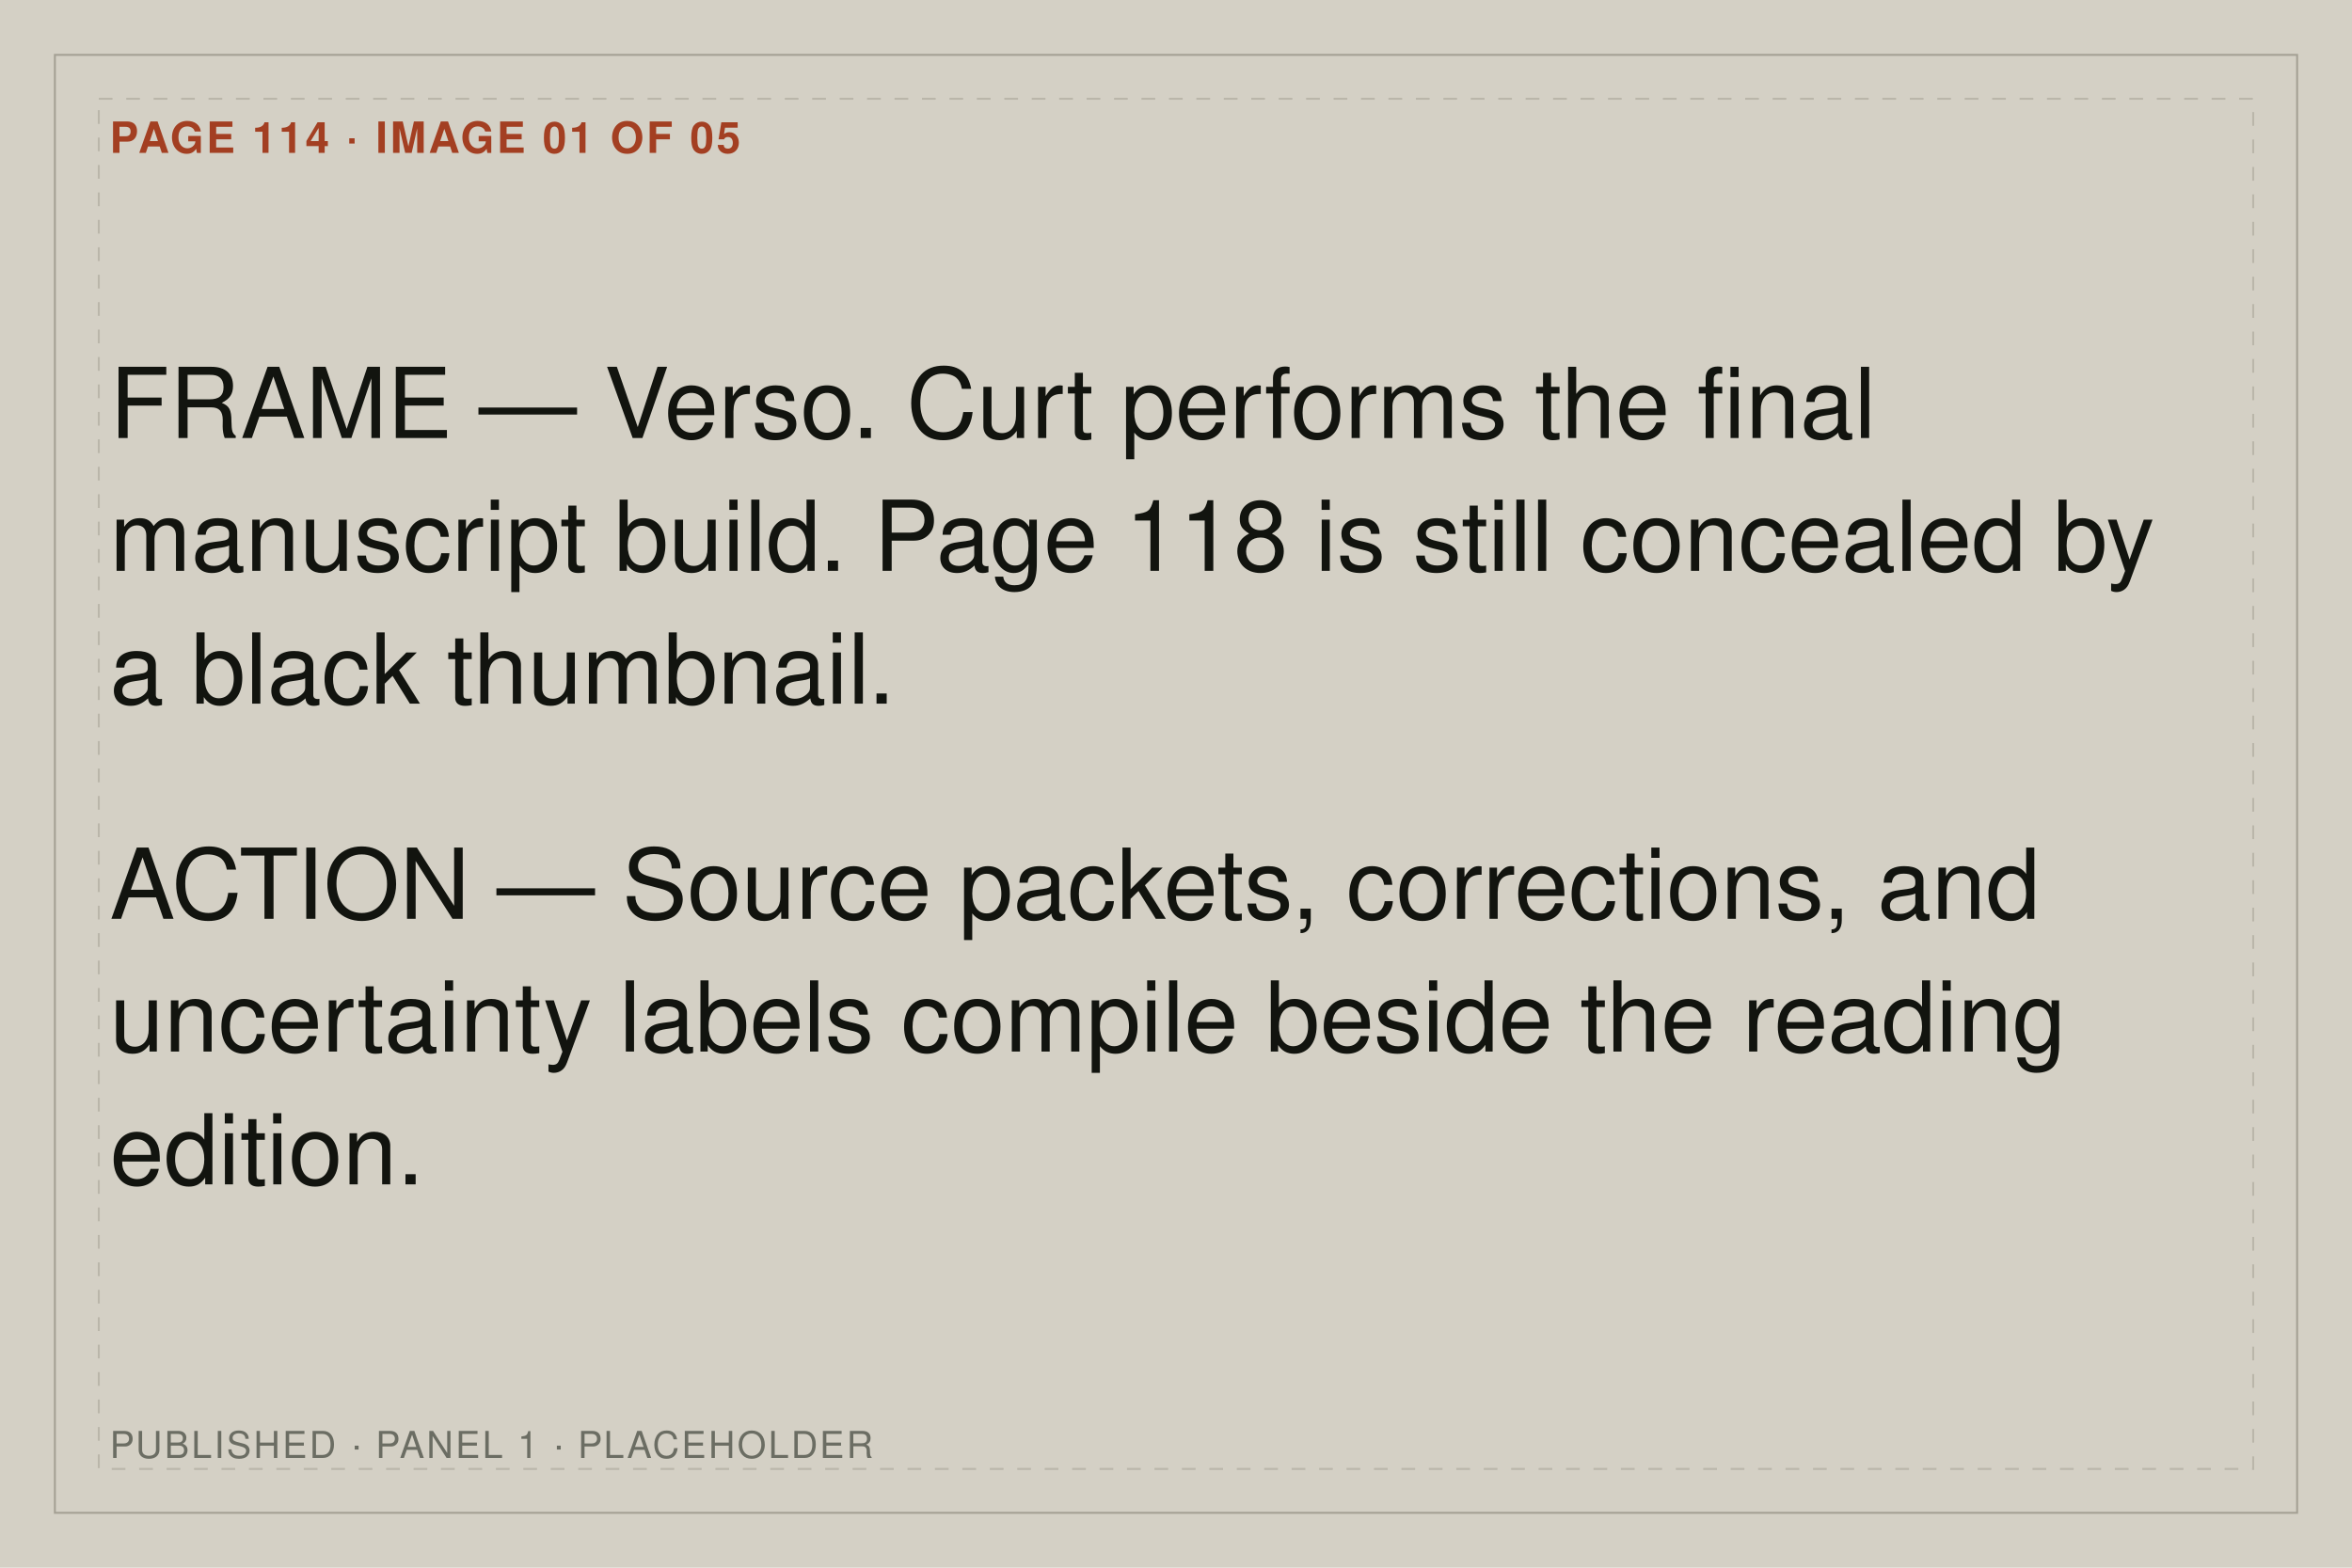
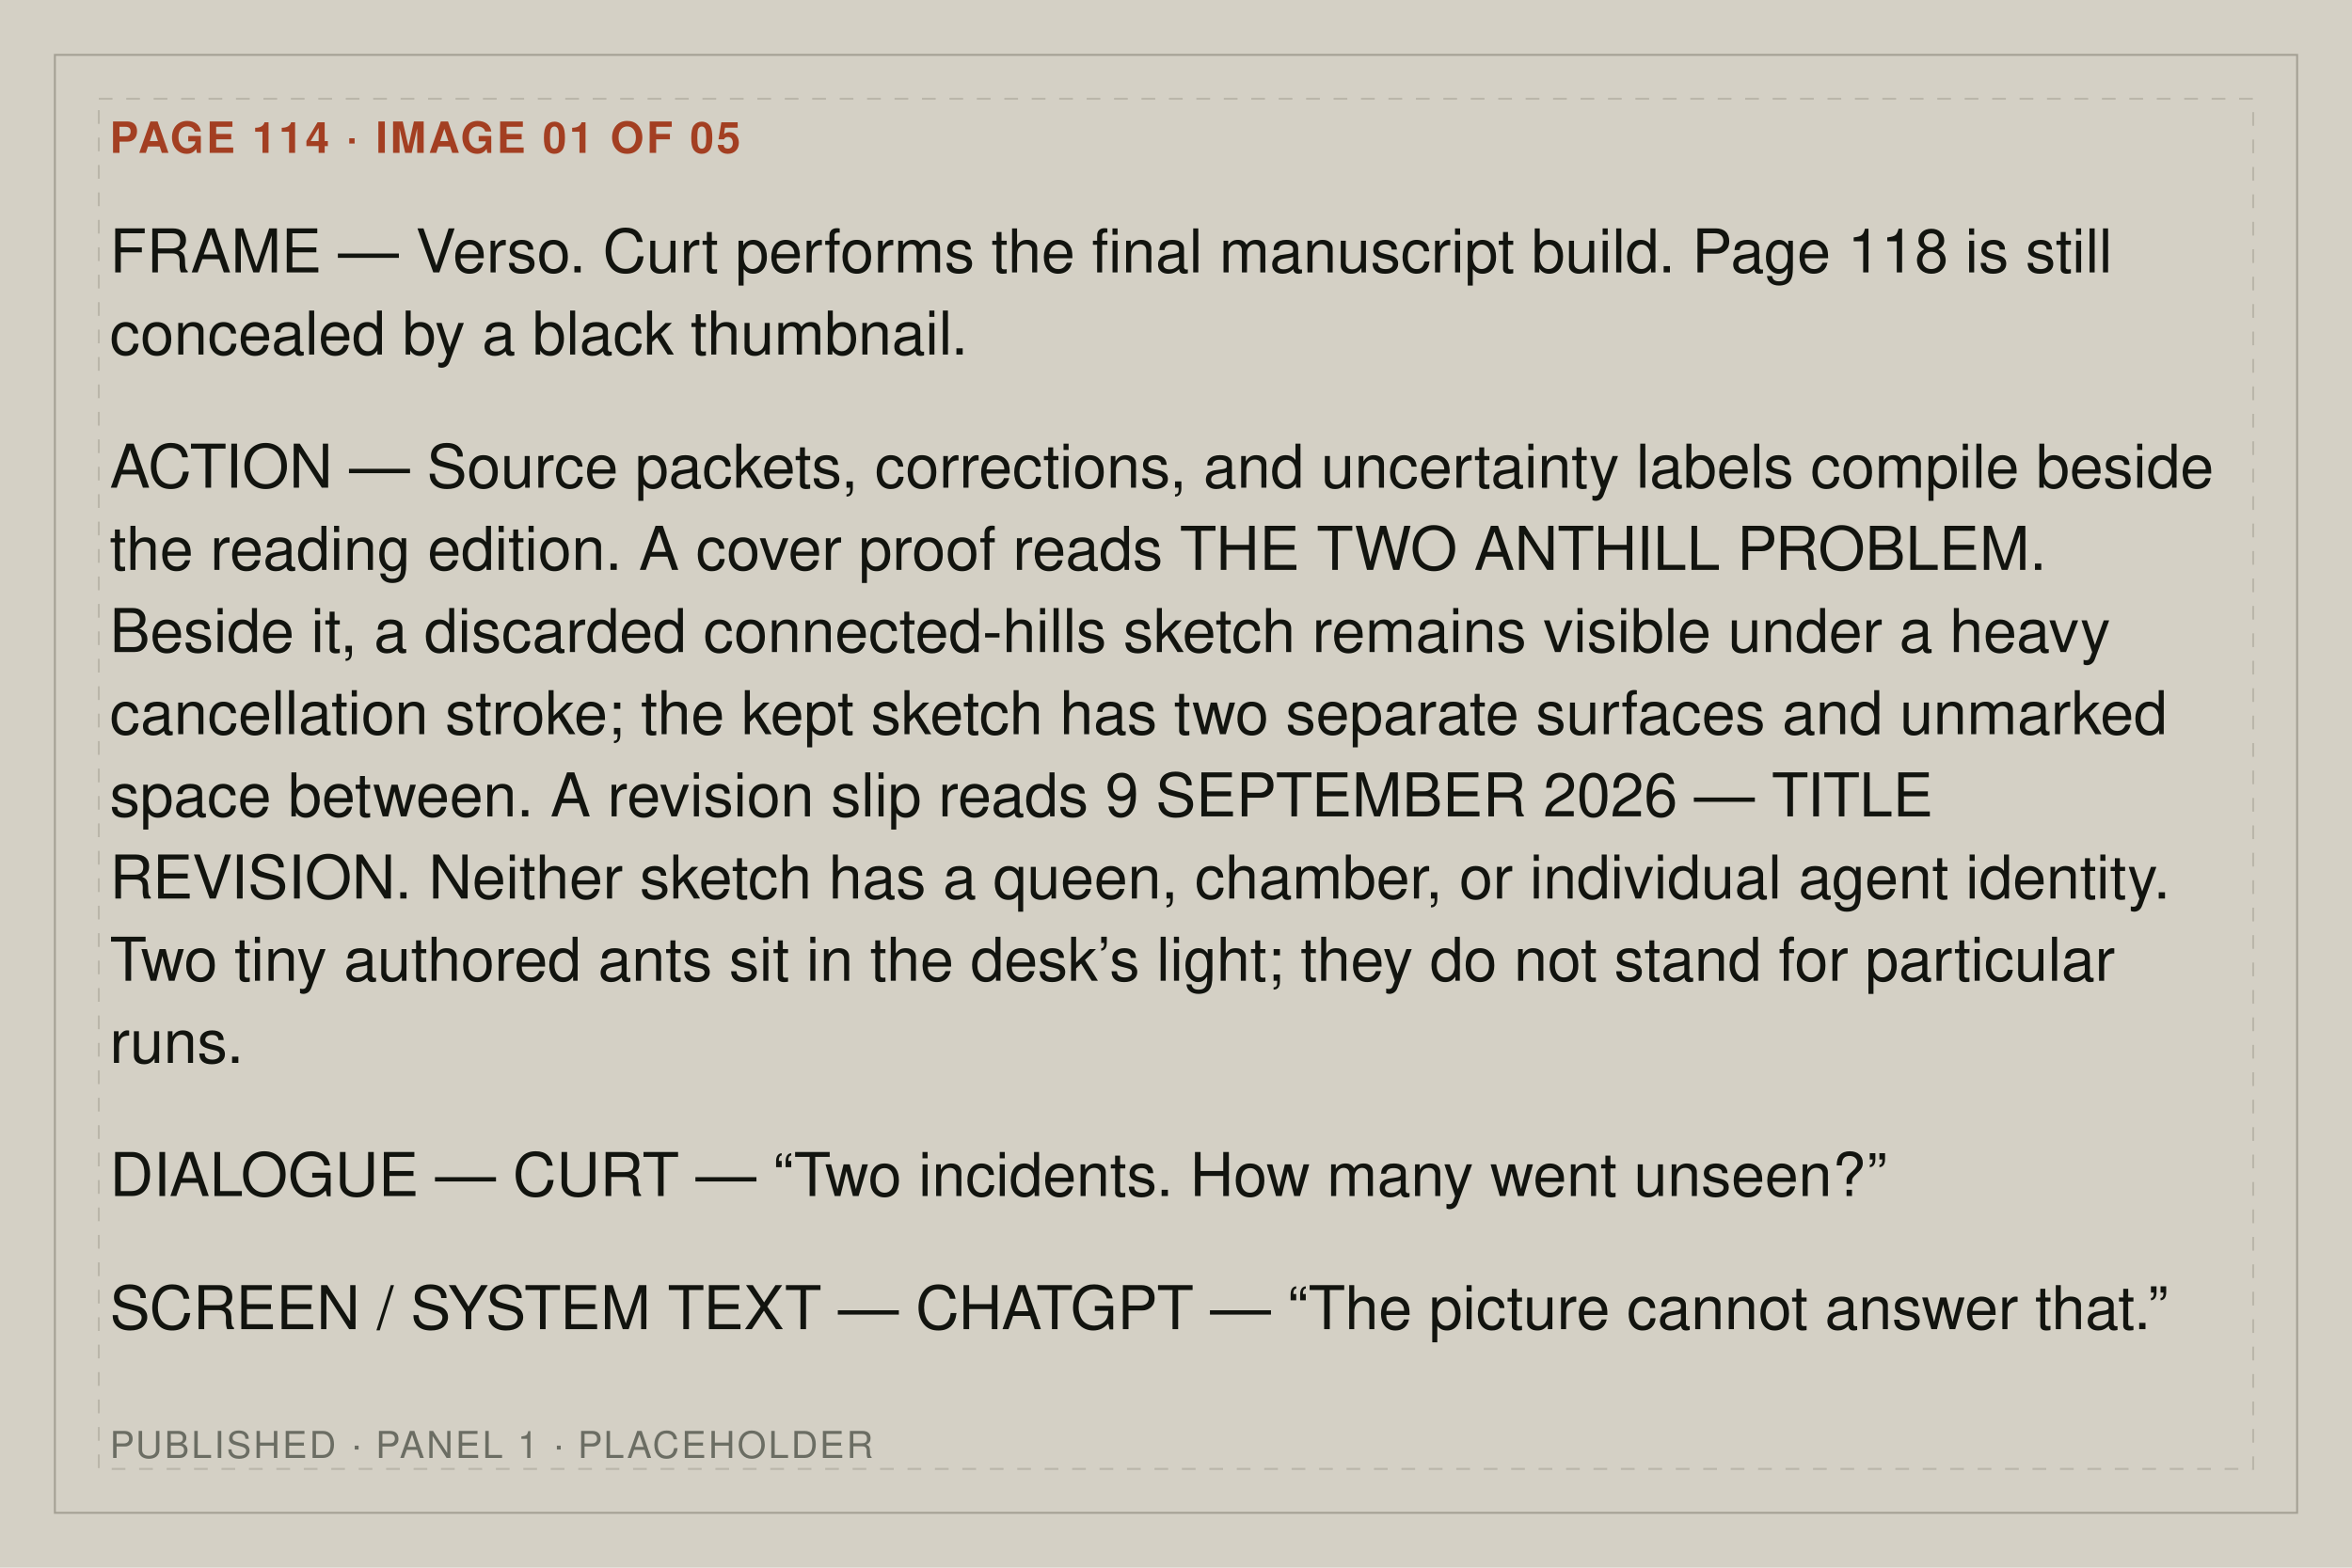
<svg xmlns="http://www.w3.org/2000/svg" width="1200" height="800" viewBox="0 0 1200 800" role="img" aria-labelledby="title">
  <rect width="1200" height="800" fill="#d4d0c5" />
  <rect x="28" y="28" width="1144" height="744" fill="none" stroke="#a4a094" stroke-width="1" />
  <rect x="50.4" y="50.4" width="1099.2" height="699.2" fill="none" stroke="#a4a094" stroke-width="1" stroke-dasharray="7 7" opacity="0.55" />
  <g font-family="Helvetica, Arial, 'Liberation Sans', 'Nimbus Sans', sans-serif">
    <text x="56" y="78" font-size="22" font-weight="700" letter-spacing="1.32" fill="#a33f22">PAGE 114 · IMAGE 01 OF 05</text>
-     <text font-size="49.83" fill="#12140f" text-anchor="start" xml:space="preserve">
-       <tspan x="56" y="223.51">FRAME — Verso. Curt performs the final</tspan>
-       <tspan x="56" y="291.28">manuscript build. Page 118 is still concealed by</tspan>
-       <tspan x="56" y="359.06">a black thumbnail.</tspan>
-       <tspan x="56" y="468.85">ACTION — Source packets, corrections, and</tspan>
-       <tspan x="56" y="536.62">uncertainty labels compile beside the reading</tspan>
-       <tspan x="56" y="604.4">edition.</tspan>
+     <text font-size="30.83" fill="#12140f" text-anchor="start" xml:space="preserve">
+       <tspan x="56" y="139">FRAME — Verso. Curt performs the final manuscript build. Page 118 is still</tspan>
+       <tspan x="56" y="180.94">concealed by a black thumbnail.</tspan>
+       <tspan x="56" y="248.87">ACTION — Source packets, corrections, and uncertainty labels compile beside</tspan>
+       <tspan x="56" y="290.8">the reading edition. A cover proof reads THE TWO ANTHILL PROBLEM.</tspan>
+       <tspan x="56" y="332.73">Beside it, a discarded connected-hills sketch remains visible under a heavy</tspan>
+       <tspan x="56" y="374.67">cancellation stroke; the kept sketch has two separate surfaces and unmarked</tspan>
+       <tspan x="56" y="416.6">space between. A revision slip reads 9 SEPTEMBER 2026 — TITLE</tspan>
+       <tspan x="56" y="458.53">REVISION. Neither sketch has a queen, chamber, or individual agent identity.</tspan>
+       <tspan x="56" y="500.47">Two tiny authored ants sit in the desk’s light; they do not stand for particular</tspan>
+       <tspan x="56" y="542.4">runs.</tspan>
+       <tspan x="56" y="610.33">DIALOGUE — CURT — “Two incidents. How many went unseen?”</tspan>
+       <tspan x="56" y="678.26">SCREEN / SYSTEM TEXT — CHATGPT — “The picture cannot answer that.”</tspan>
    </text>
    <text x="56" y="744" font-size="18.92" letter-spacing="1.1" fill="#6b6d63">PUBLISHED · PANEL 1 · PLACEHOLDER</text>
  </g>
</svg>
